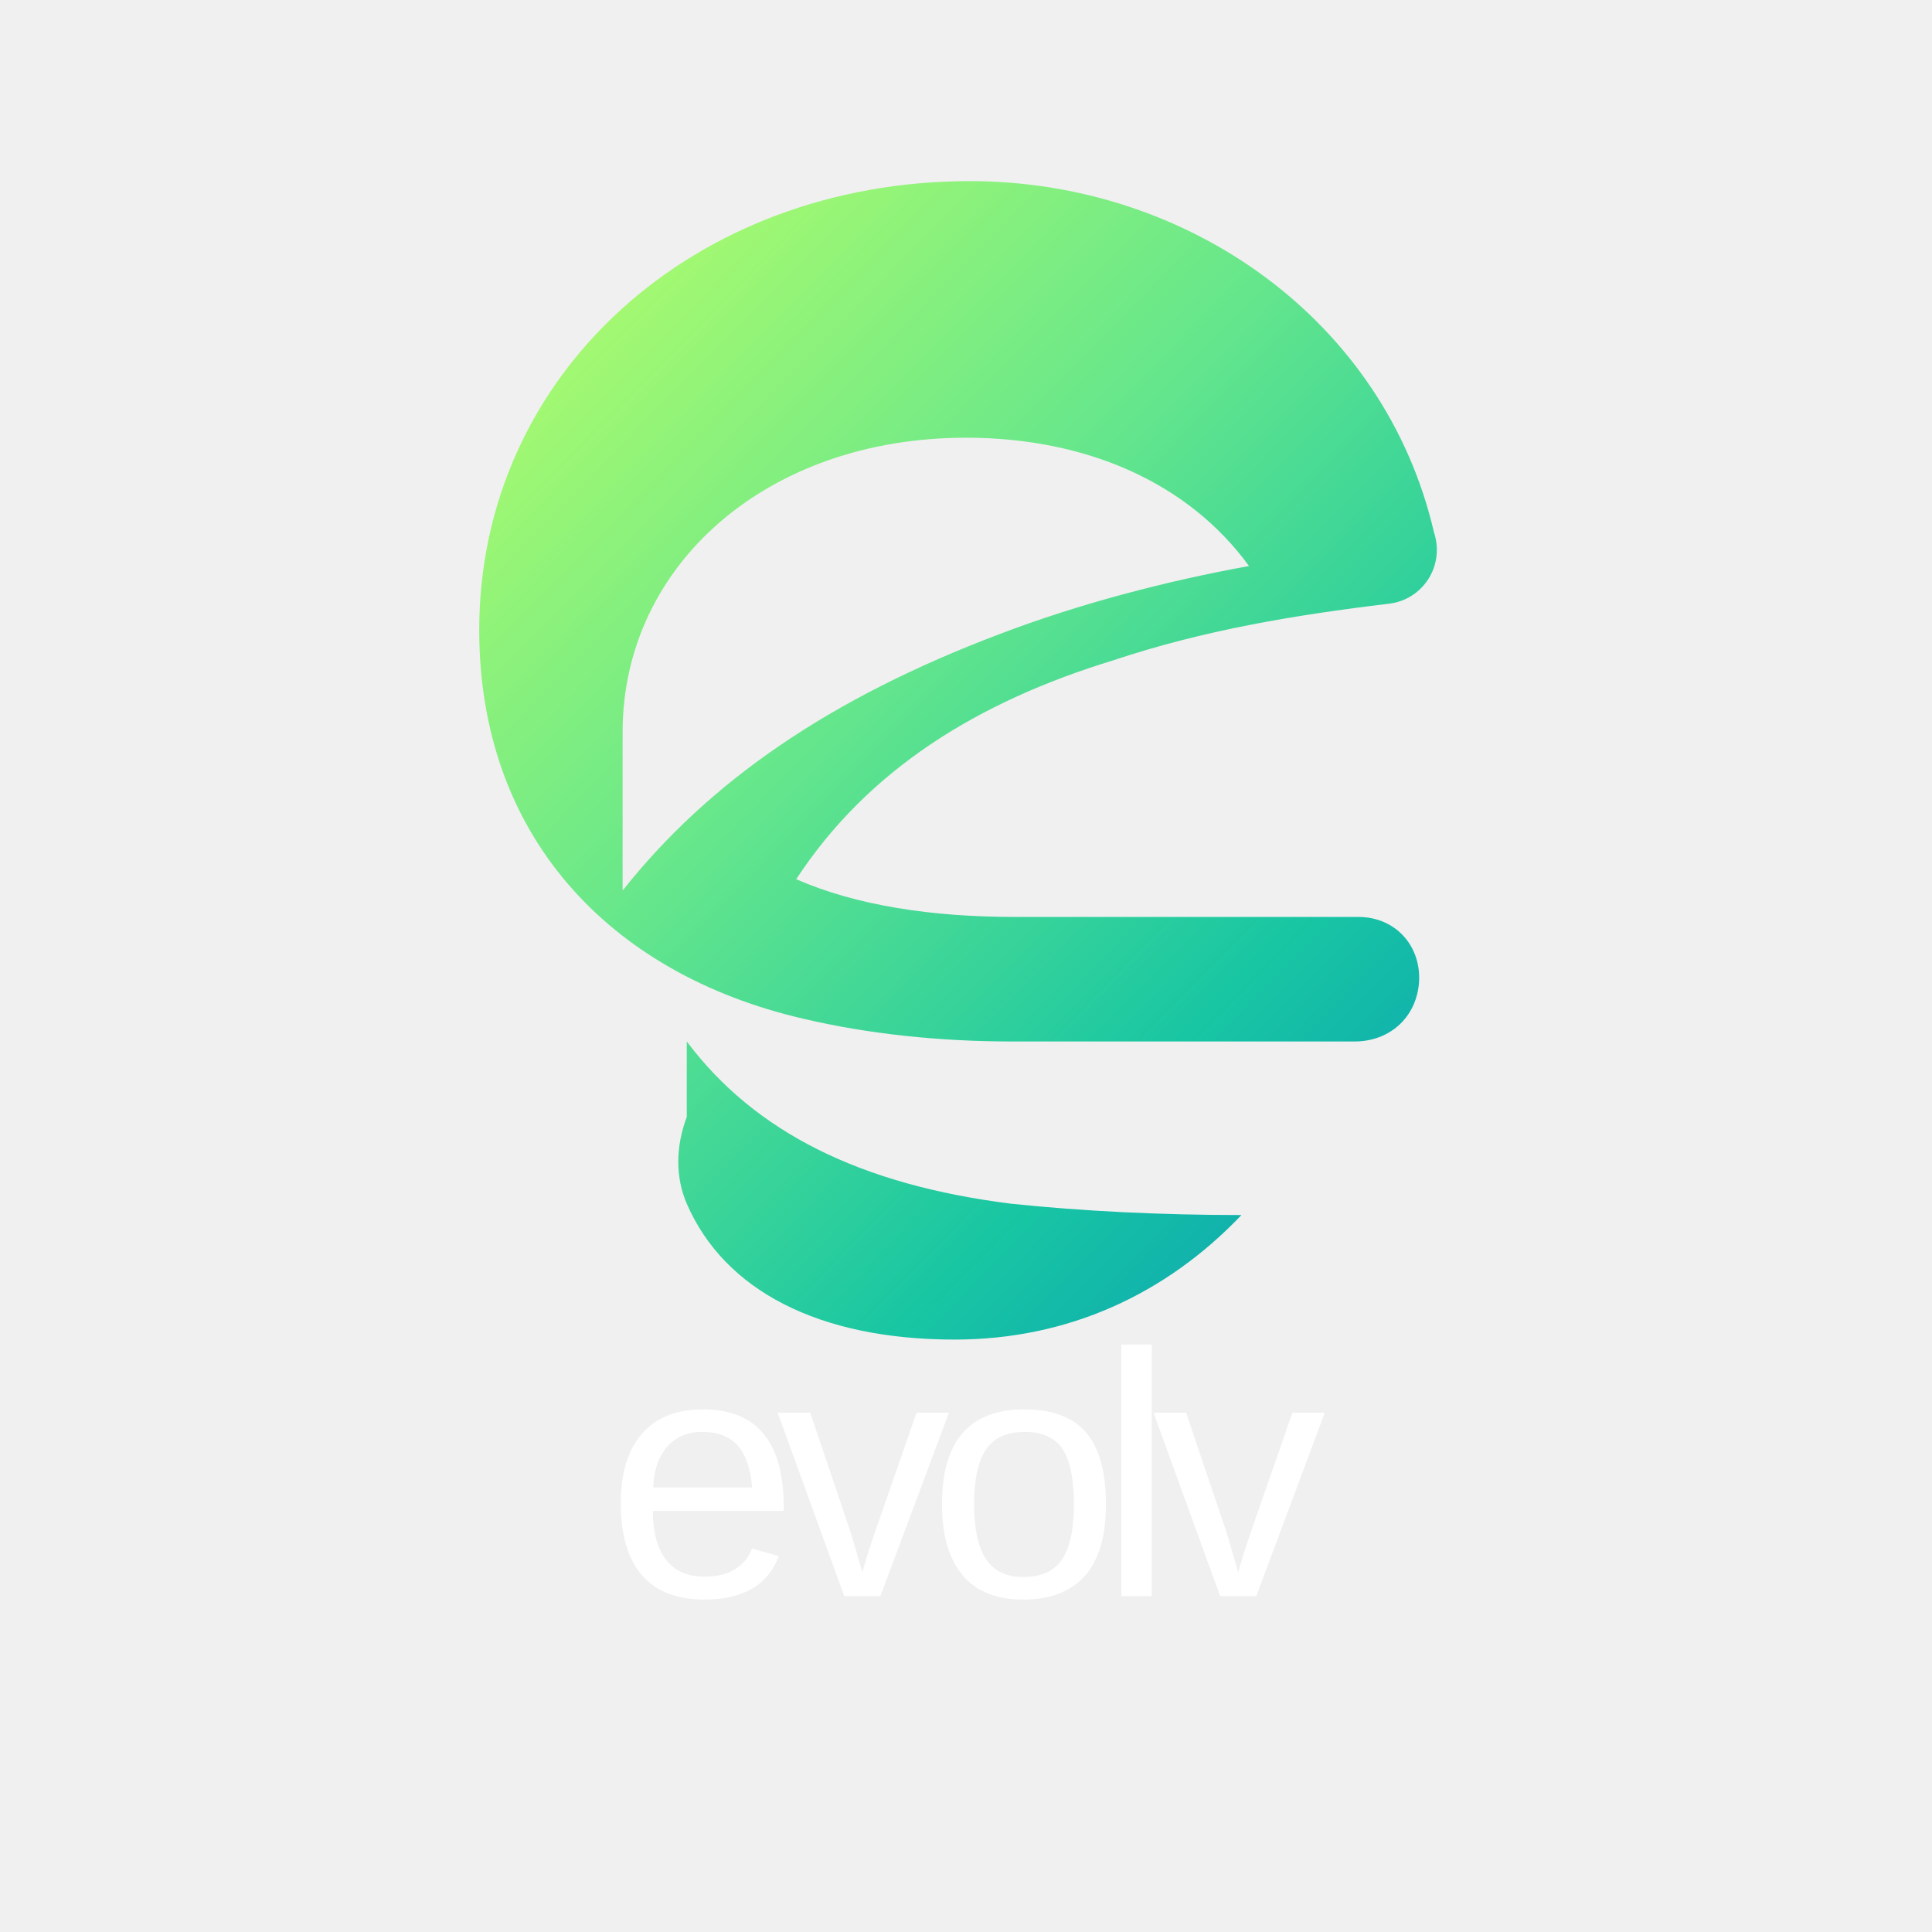
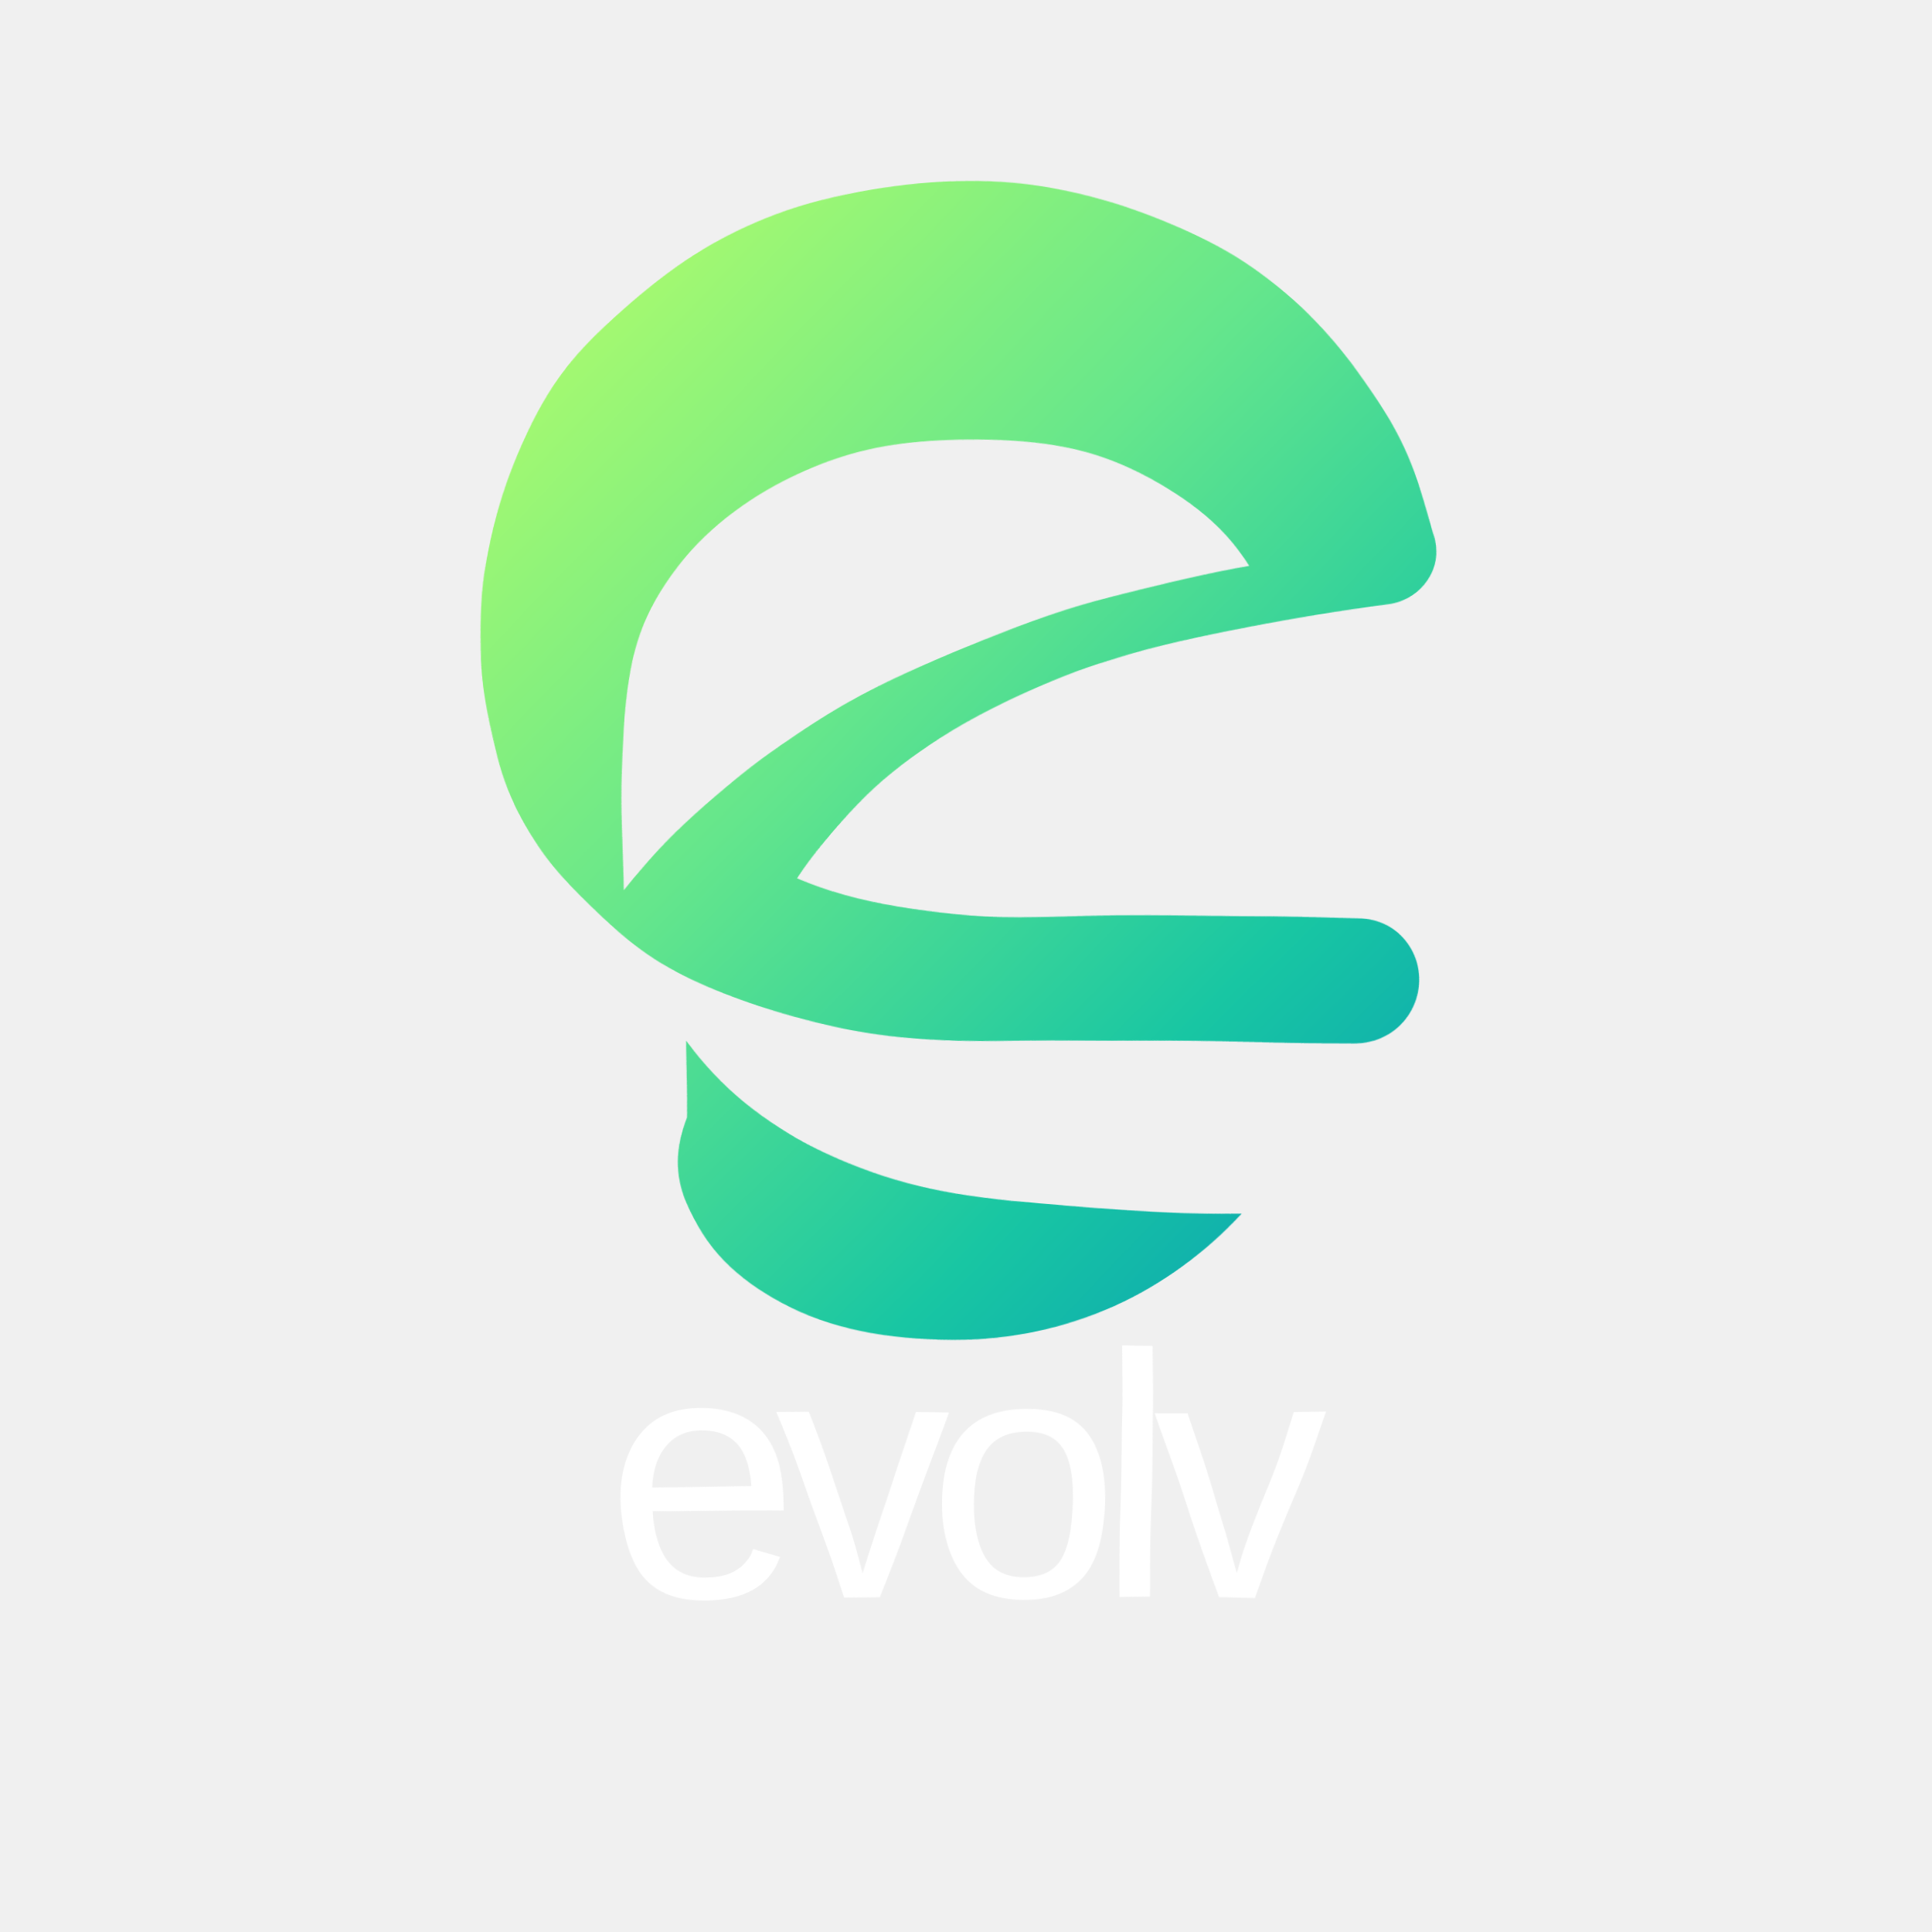
<svg xmlns="http://www.w3.org/2000/svg" viewBox="0 0 512 512" role="img" aria-labelledby="title">
  <defs>
    <linearGradient id="g" x1="120" y1="70" x2="385" y2="330" gradientUnits="userSpaceOnUse">
      <stop offset="0" stop-color="#b8ff68" />
      <stop offset=".42" stop-color="#65e68c" />
      <stop offset=".76" stop-color="#18c6a3" />
      <stop offset="1" stop-color="#0a9fb4" />
    </linearGradient>
+     <filter id="liquidMetal" x="-12%" y="-12%" width="124%" height="124%" color-interpolation-filters="sRGB">
+       <feTurbulence type="fractalNoise" baseFrequency="0.012 0.02" numOctaves="2" seed="7" result="flow">
+         <animate attributeName="baseFrequency" values="0.012 0.02;0.022 0.012;0.012 0.02" dur="8s" repeatCount="indefinite" />
+       </feTurbulence>
+       <feDisplacementMap in="SourceGraphic" in2="flow" scale="2.8" xChannelSelector="R" yChannelSelector="G">
+         <animate attributeName="scale" values="2.8;4.2;2.8" dur="8s" repeatCount="indefinite" />
+       </feDisplacementMap>
+     </filter>
  </defs>
-   <path fill="url(#g)" d="M257 48c-73 0-130 51-130 119 0 54 34 91 86 103 17 4 36 6 55 6h91c9 0 16-6 17-15 1-10-6-18-16-18h-91c-22 0-42-3-58-10 19-29 48-47 84-58 24-8 48-12 73-15 9-1 15-10 12-19-13-56-65-93-123-93zm-92 146c0-44 38-78 91-78 32 0 59 12 75 34-22 4-45 10-66 18-45 17-77 39-100 68v-42zm17 82c18 24 46 38 86 43 19 2 40 3 61 3-20 21-46 33-76 33-36 0-61-13-71-36-3-7-3-15 0-23z" />
-   <text x="256" y="423" text-anchor="middle" fill="#fff" font-family="Manrope,Arial,sans-serif" font-size="92" font-weight="500" letter-spacing="-6">evolv</text>
+   <path fill="url(#g)" filter="url(#liquidMetal)" d="M257 48c-73 0-130 51-130 119 0 54 34 91 86 103 17 4 36 6 55 6h91c9 0 16-6 17-15 1-10-6-18-16-18h-91c-22 0-42-3-58-10 19-29 48-47 84-58 24-8 48-12 73-15 9-1 15-10 12-19-13-56-65-93-123-93zm-92 146c0-44 38-78 91-78 32 0 59 12 75 34-22 4-45 10-66 18-45 17-77 39-100 68v-42zm17 82c18 24 46 38 86 43 19 2 40 3 61 3-20 21-46 33-76 33-36 0-61-13-71-36-3-7-3-15 0-23z" />
+   <text x="256" y="423" text-anchor="middle" fill="#fff" font-family="Manrope,Arial,sans-serif" font-size="92" font-weight="500" letter-spacing="-6" filter="url(#liquidMetal)">evolv</text>
</svg>
